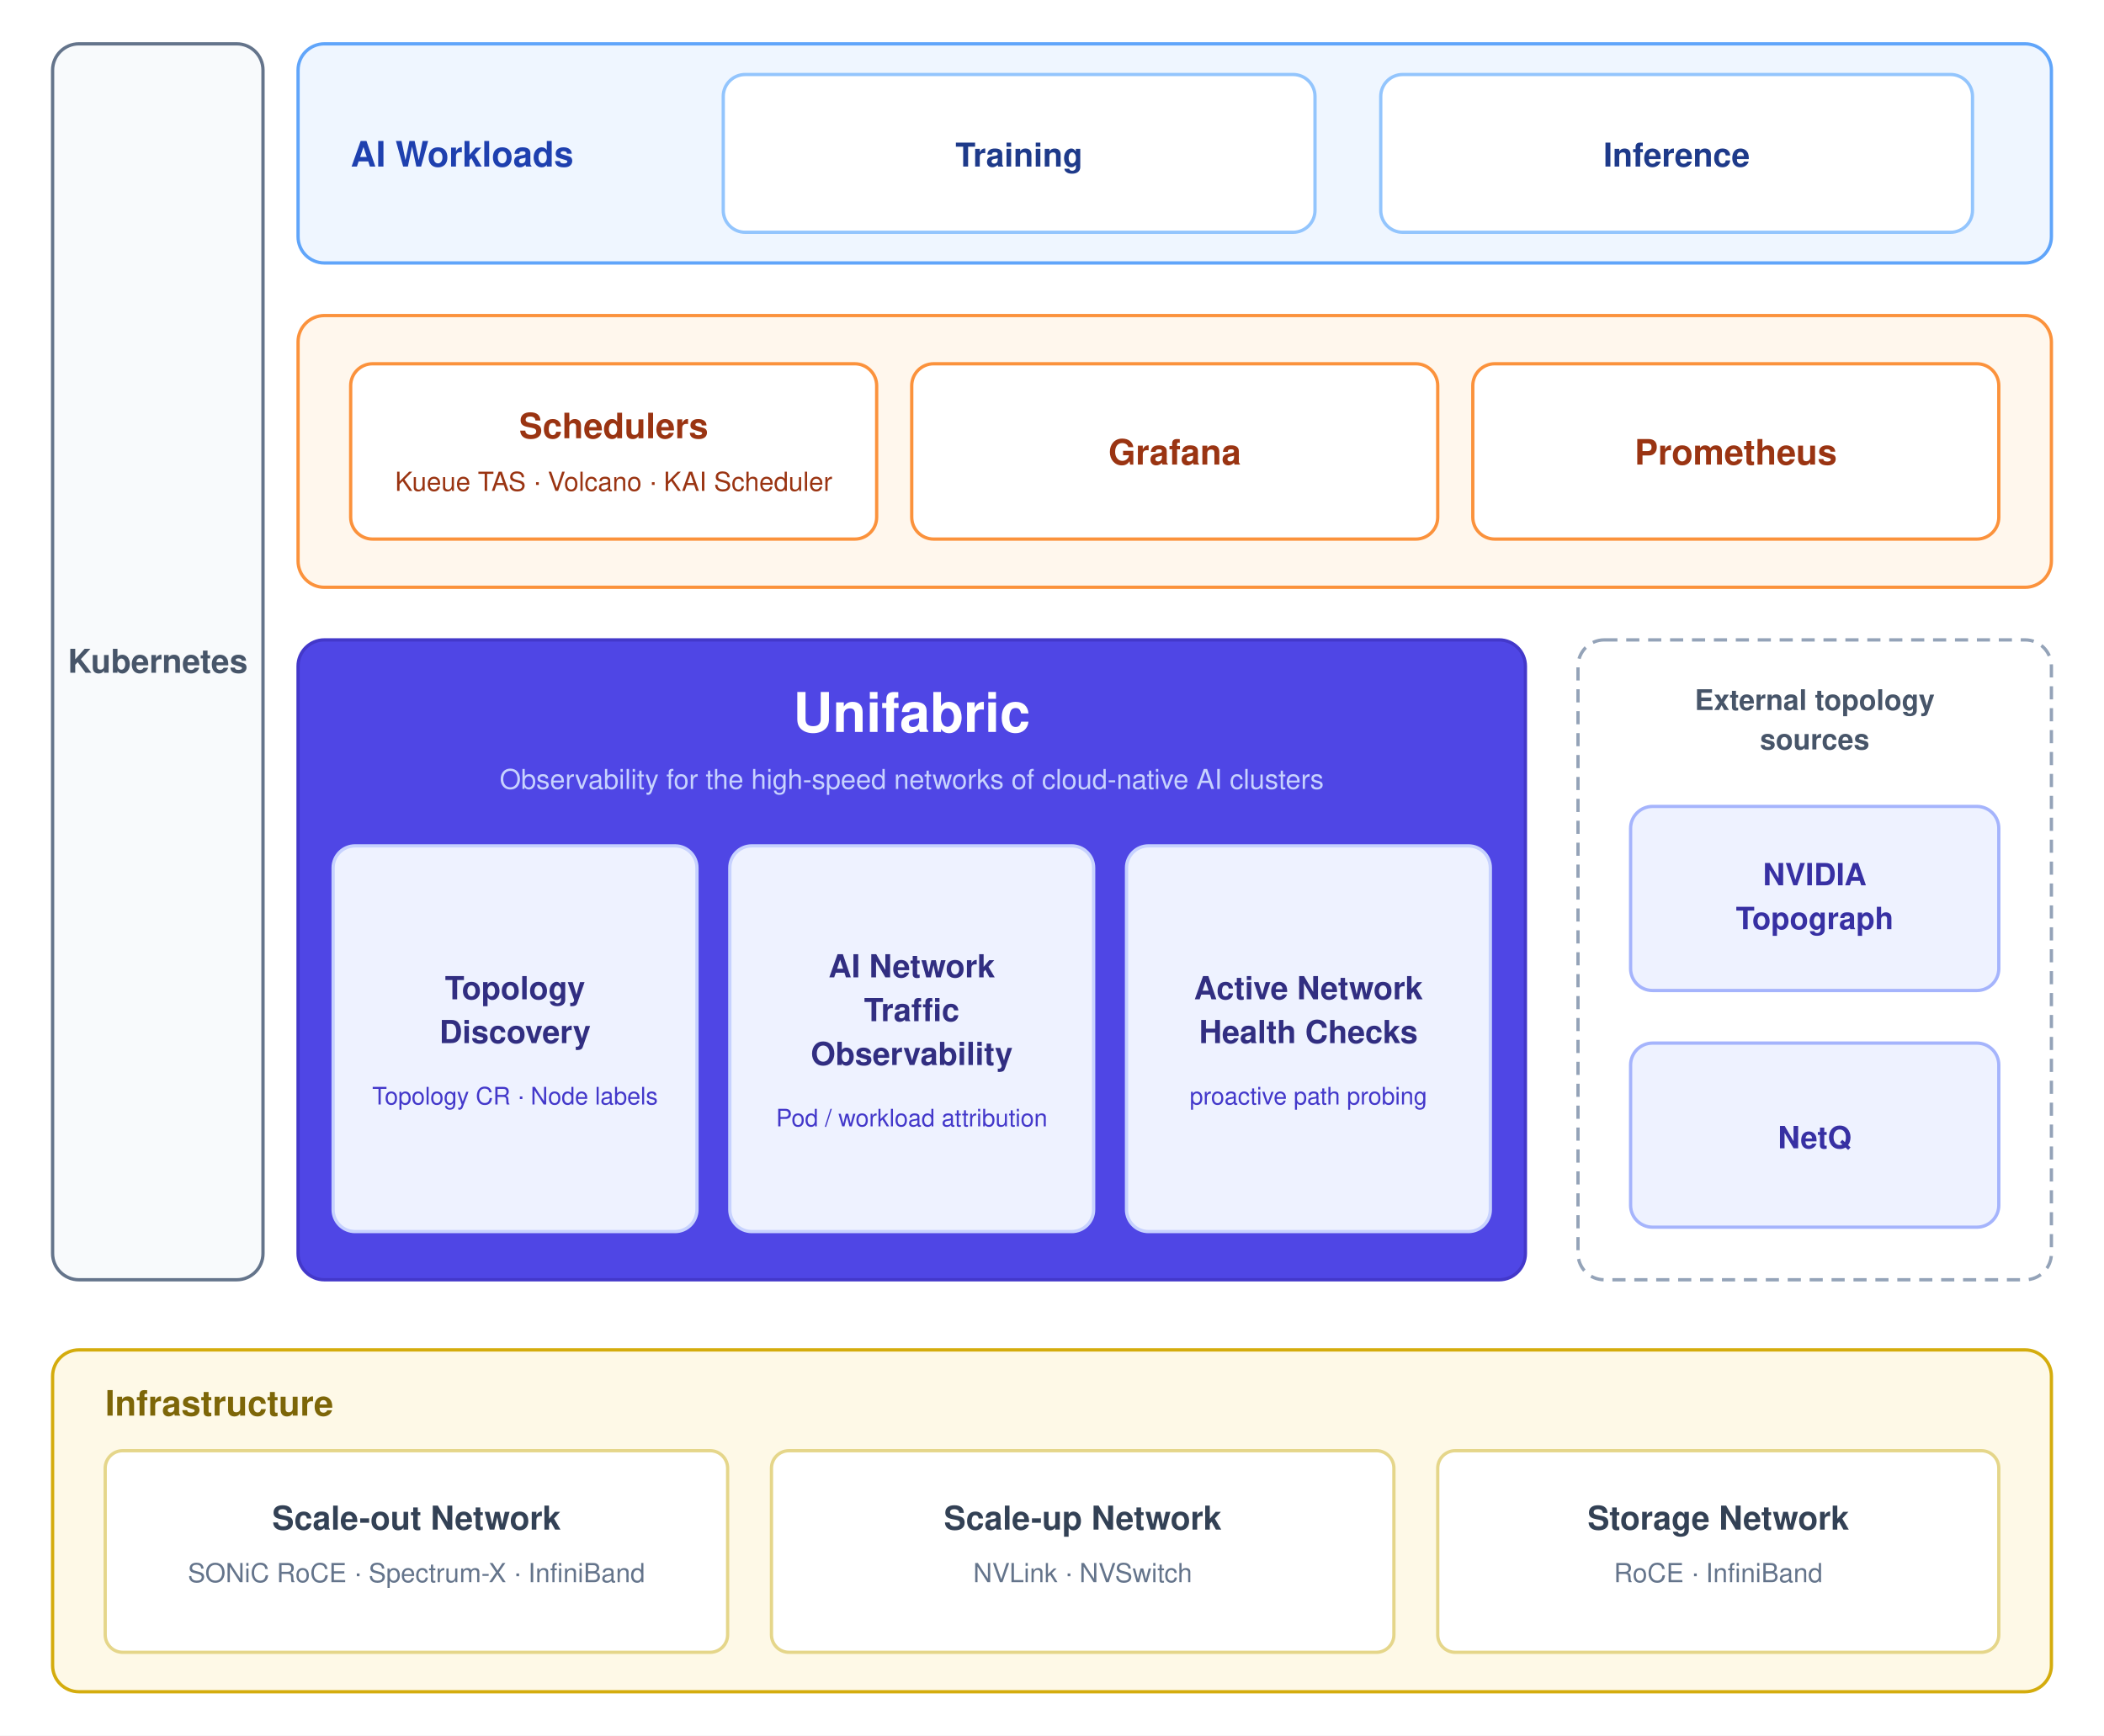
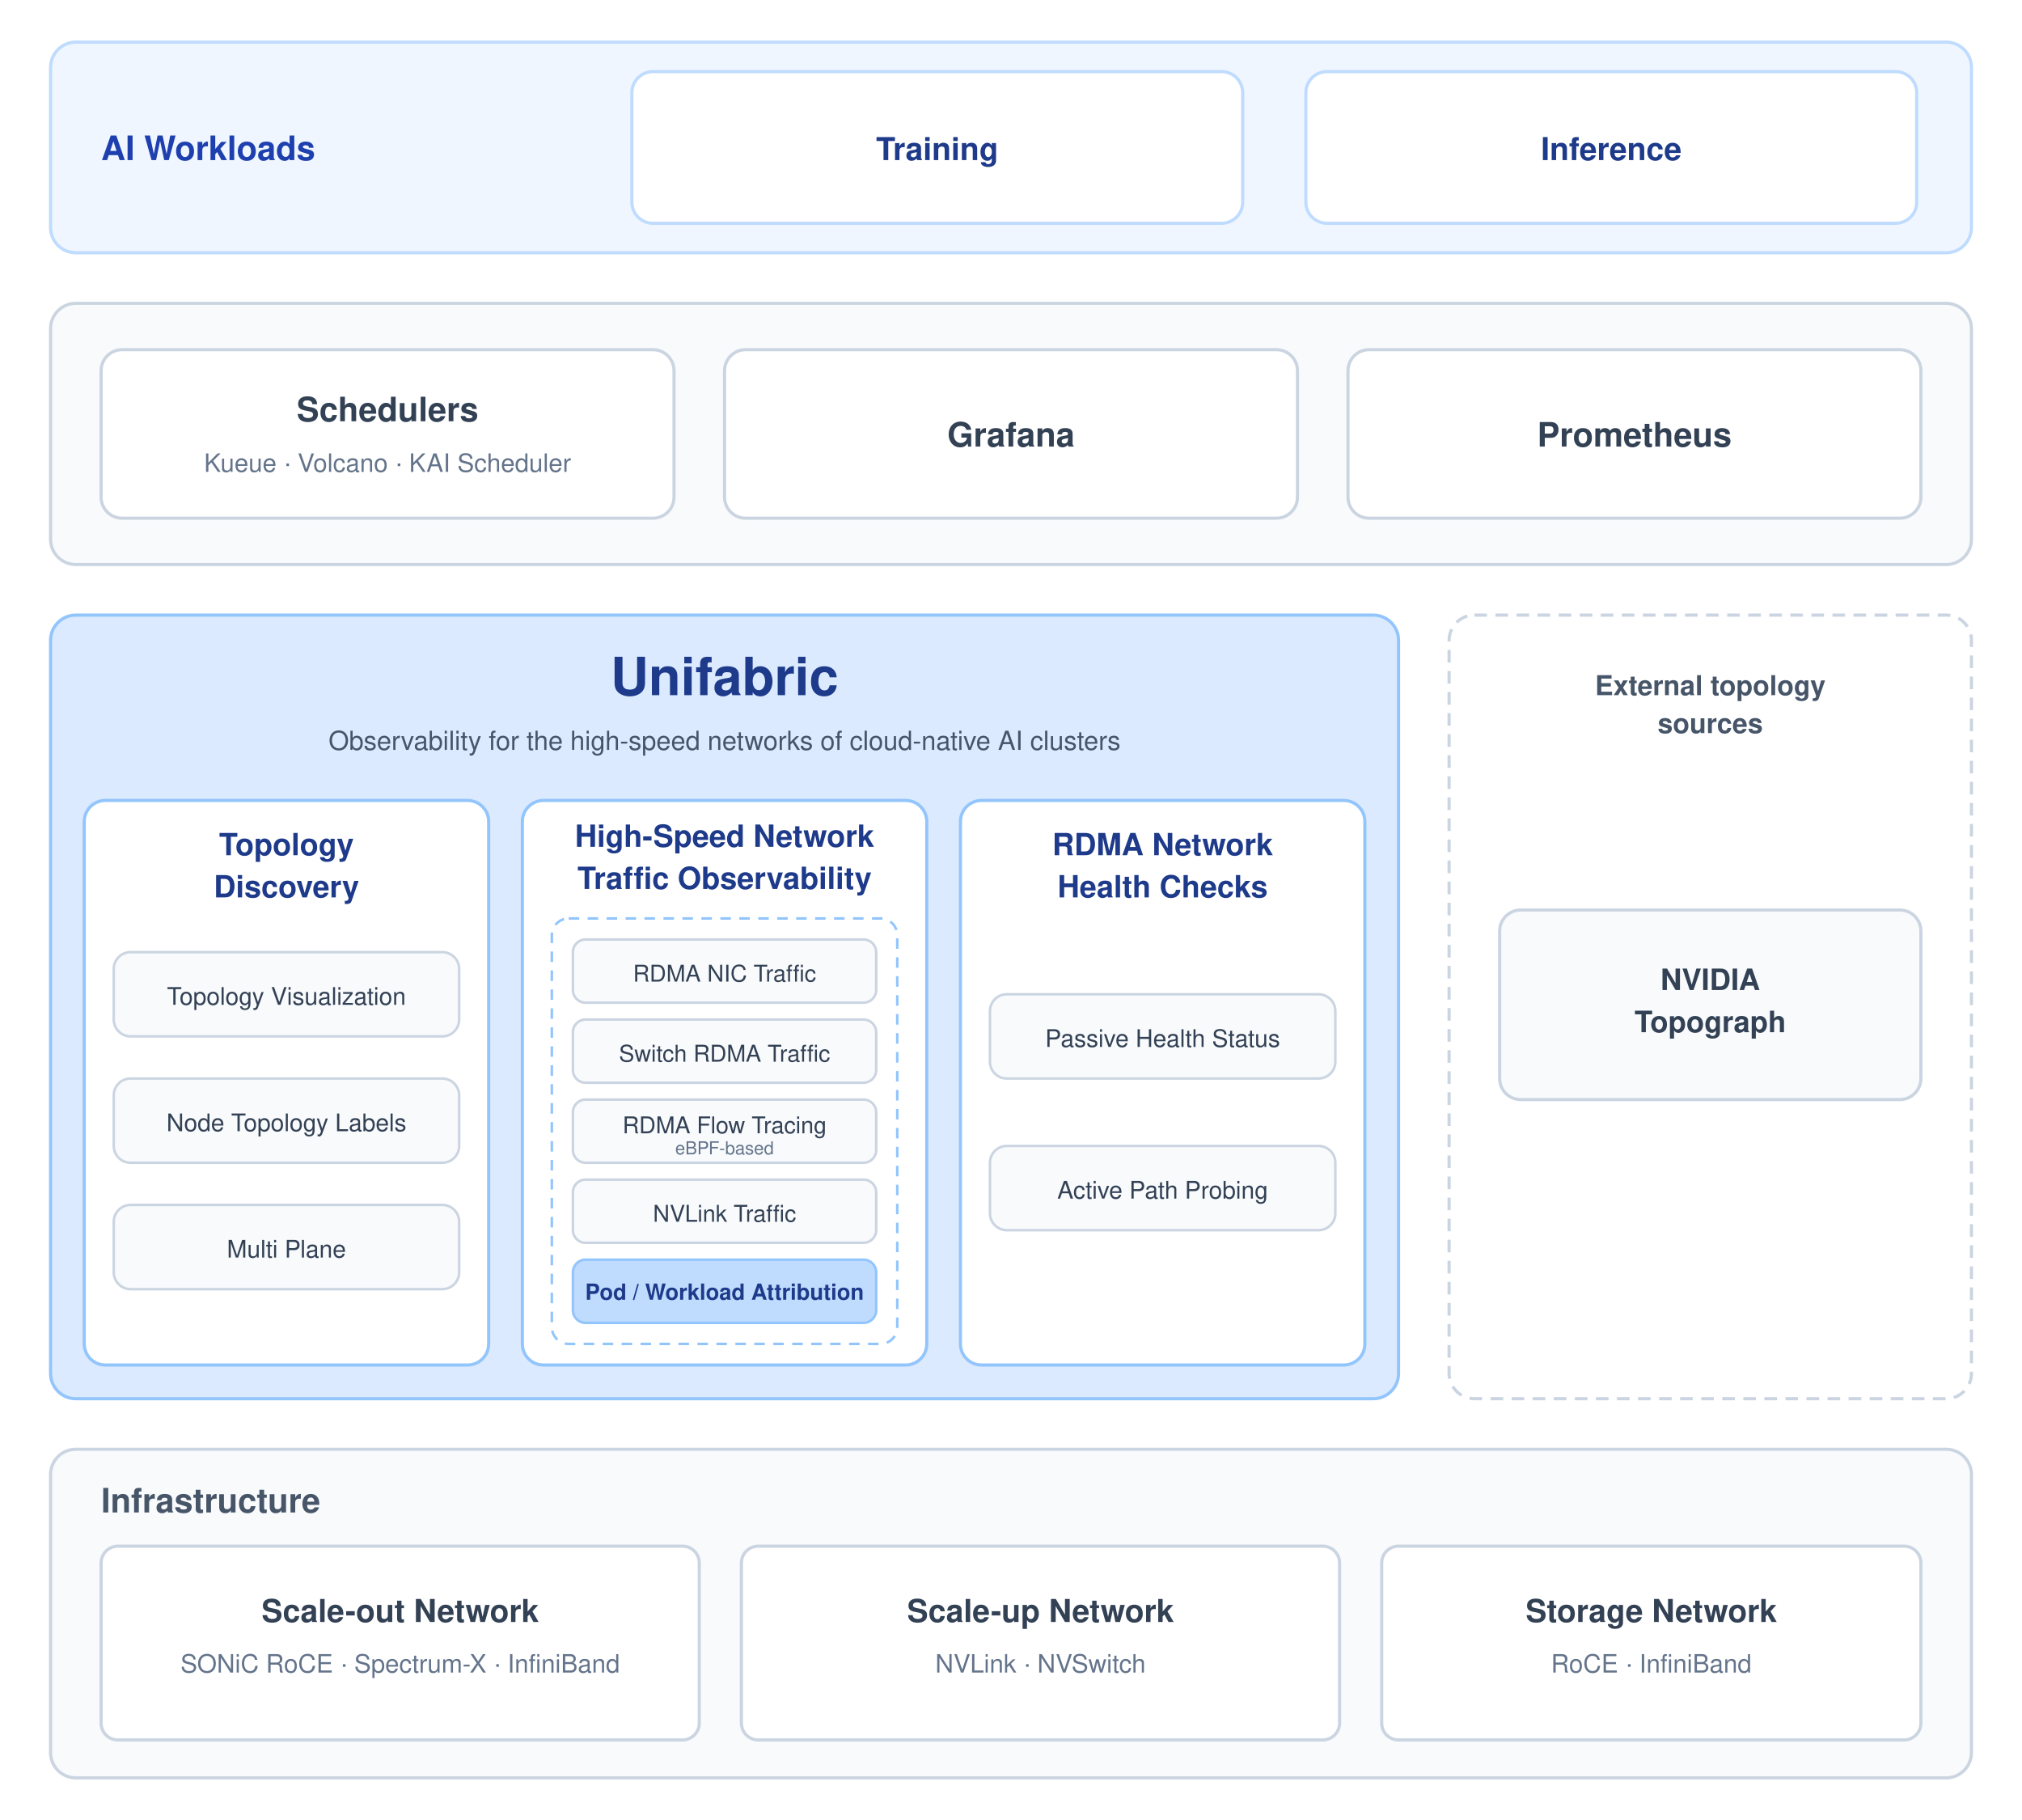
- <svg xmlns="http://www.w3.org/2000/svg" width="960" height="792" viewBox="0 0 960 792" font-family="Helvetica, Arial, sans-serif">
-   <rect width="960" height="792" fill="#ffffff" />
-   <rect x="24" y="20" width="96" height="564" rx="12" fill="#F8FAFC" stroke="#64748B" stroke-width="1.5" />
-   <text x="72" y="307" text-anchor="middle" font-size="15" font-weight="bold" fill="#475569">Kubernetes</text>
-   <rect x="136" y="20" width="800" height="100" rx="12" fill="#EFF6FF" stroke="#60A5FA" stroke-width="1.5" />
-   <text x="160" y="76" font-size="16" font-weight="bold" fill="#1E40AF">AI Workloads</text>
-   <rect x="330" y="34" width="270" height="72" rx="10" fill="#ffffff" stroke="#93C5FD" stroke-width="1.5" />
-   <text x="465" y="76" text-anchor="middle" font-size="15" font-weight="bold" fill="#1E3A8A">Training</text>
-   <rect x="630" y="34" width="270" height="72" rx="10" fill="#ffffff" stroke="#93C5FD" stroke-width="1.5" />
+ <svg xmlns="http://www.w3.org/2000/svg" width="960" height="864" viewBox="0 0 960 864" font-family="Helvetica, Arial, sans-serif">
+   <rect width="960" height="864" fill="#ffffff" />
+   <rect x="24" y="20" width="912" height="100" rx="12" fill="#EFF6FF" stroke="#BFDBFE" stroke-width="1.5" />
+   <text x="48" y="76" font-size="16" font-weight="bold" fill="#1E40AF">AI Workloads</text>
+   <rect x="300" y="34" width="290" height="72" rx="10" fill="#ffffff" stroke="#BFDBFE" stroke-width="1.5" />
+   <text x="445" y="76" text-anchor="middle" font-size="15" font-weight="bold" fill="#1E3A8A">Training</text>
+   <rect x="620" y="34" width="290" height="72" rx="10" fill="#ffffff" stroke="#BFDBFE" stroke-width="1.5" />
  <text x="765" y="76" text-anchor="middle" font-size="15" font-weight="bold" fill="#1E3A8A">Inference</text>
-   <rect x="136" y="144" width="800" height="124" rx="12" fill="#FFF7ED" stroke="#FB923C" stroke-width="1.5" />
-   <rect x="160" y="166" width="240" height="80" rx="10" fill="#ffffff" stroke="#FB923C" stroke-width="1.5" />
-   <text x="280" y="200" text-anchor="middle" font-size="16" font-weight="bold" fill="#9A3412">Schedulers</text>
-   <text x="280" y="224" text-anchor="middle" font-size="12" fill="#9A3412">Kueue TAS · Volcano · KAI Scheduler</text>
-   <rect x="416" y="166" width="240" height="80" rx="10" fill="#ffffff" stroke="#FB923C" stroke-width="1.5" />
-   <text x="536" y="212" text-anchor="middle" font-size="16" font-weight="bold" fill="#9A3412">Grafana</text>
-   <rect x="672" y="166" width="240" height="80" rx="10" fill="#ffffff" stroke="#FB923C" stroke-width="1.5" />
-   <text x="792" y="212" text-anchor="middle" font-size="16" font-weight="bold" fill="#9A3412">Prometheus</text>
-   <rect x="136" y="292" width="560" height="292" rx="12" fill="#4F46E5" stroke="#4338CA" stroke-width="1.5" />
-   <text x="416" y="334" text-anchor="middle" font-size="25" font-weight="bold" fill="#ffffff">Unifabric</text>
-   <text x="416" y="360" text-anchor="middle" font-size="12.5" fill="#C7D2FE">Observability for the high-speed networks of cloud-native AI clusters</text>
-   <rect x="152" y="386" width="166" height="176" rx="10" fill="#EEF2FF" stroke="#C7D2FE" stroke-width="1.5" />
-   <text x="235" y="456" text-anchor="middle" font-size="14.5" font-weight="bold" fill="#312E81">Topology</text>
-   <text x="235" y="476" text-anchor="middle" font-size="14.5" font-weight="bold" fill="#312E81">Discovery</text>
-   <text x="235" y="504" text-anchor="middle" font-size="11" fill="#4338CA">Topology CR · Node labels</text>
-   <rect x="333" y="386" width="166" height="176" rx="10" fill="#EEF2FF" stroke="#C7D2FE" stroke-width="1.5" />
-   <text x="416" y="446" text-anchor="middle" font-size="14.5" font-weight="bold" fill="#312E81">AI Network</text>
-   <text x="416" y="466" text-anchor="middle" font-size="14.5" font-weight="bold" fill="#312E81">Traffic</text>
-   <text x="416" y="486" text-anchor="middle" font-size="14.5" font-weight="bold" fill="#312E81">Observability</text>
-   <text x="416" y="514" text-anchor="middle" font-size="11" fill="#4338CA">Pod / workload attribution</text>
-   <rect x="514" y="386" width="166" height="176" rx="10" fill="#EEF2FF" stroke="#C7D2FE" stroke-width="1.5" />
-   <text x="597" y="456" text-anchor="middle" font-size="14.5" font-weight="bold" fill="#312E81">Active Network</text>
-   <text x="597" y="476" text-anchor="middle" font-size="14.5" font-weight="bold" fill="#312E81">Health Checks</text>
-   <text x="597" y="504" text-anchor="middle" font-size="11" fill="#4338CA">proactive path probing</text>
-   <rect x="720" y="292" width="216" height="292" rx="12" fill="#ffffff" stroke="#94A3B8" stroke-width="1.5" stroke-dasharray="6 4" />
-   <text x="828" y="324" text-anchor="middle" font-size="13" font-weight="bold" fill="#475569">External topology</text>
-   <text x="828" y="342" text-anchor="middle" font-size="13" font-weight="bold" fill="#475569">sources</text>
-   <rect x="744" y="368" width="168" height="84" rx="10" fill="#EEF2FF" stroke="#A5B4FC" stroke-width="1.5" />
-   <text x="828" y="404" text-anchor="middle" font-size="14" font-weight="bold" fill="#3730A3">NVIDIA</text>
-   <text x="828" y="424" text-anchor="middle" font-size="14" font-weight="bold" fill="#3730A3">Topograph</text>
-   <rect x="744" y="476" width="168" height="84" rx="10" fill="#EEF2FF" stroke="#A5B4FC" stroke-width="1.5" />
-   <text x="828" y="524" text-anchor="middle" font-size="14" font-weight="bold" fill="#3730A3">NetQ</text>
-   <rect x="24" y="616" width="912" height="156" rx="12" fill="#FEF9E7" stroke="#D4AC0D" stroke-width="1.5" />
-   <text x="48" y="646" font-size="16" font-weight="bold" fill="#7D6608">Infrastructure</text>
-   <rect x="48" y="662" width="284" height="92" rx="8" fill="#ffffff" stroke="#E5D68A" stroke-width="1.5" />
-   <text x="190" y="698" text-anchor="middle" font-size="15" font-weight="bold" fill="#334155">Scale-out Network</text>
-   <text x="190" y="722" text-anchor="middle" font-size="12" fill="#64748B">SONiC RoCE · Spectrum-X · InfiniBand</text>
-   <rect x="352" y="662" width="284" height="92" rx="8" fill="#ffffff" stroke="#E5D68A" stroke-width="1.5" />
-   <text x="494" y="698" text-anchor="middle" font-size="15" font-weight="bold" fill="#334155">Scale-up Network</text>
-   <text x="494" y="722" text-anchor="middle" font-size="12" fill="#64748B">NVLink · NVSwitch</text>
-   <rect x="656" y="662" width="256" height="92" rx="8" fill="#ffffff" stroke="#E5D68A" stroke-width="1.5" />
-   <text x="784" y="698" text-anchor="middle" font-size="15" font-weight="bold" fill="#334155">Storage Network</text>
-   <text x="784" y="722" text-anchor="middle" font-size="12" fill="#64748B">RoCE · InfiniBand</text>
+   <rect x="24" y="144" width="912" height="124" rx="12" fill="#F8FAFC" stroke="#CBD5E1" stroke-width="1.5" />
+   <rect x="48" y="166" width="272" height="80" rx="10" fill="#ffffff" stroke="#CBD5E1" stroke-width="1.5" />
+   <text x="184" y="200" text-anchor="middle" font-size="16" font-weight="bold" fill="#334155">Schedulers</text>
+   <text x="184" y="224" text-anchor="middle" font-size="12" fill="#64748B">Kueue · Volcano · KAI Scheduler</text>
+   <rect x="344" y="166" width="272" height="80" rx="10" fill="#ffffff" stroke="#CBD5E1" stroke-width="1.5" />
+   <text x="480" y="212" text-anchor="middle" font-size="16" font-weight="bold" fill="#334155">Grafana</text>
+   <rect x="640" y="166" width="272" height="80" rx="10" fill="#ffffff" stroke="#CBD5E1" stroke-width="1.5" />
+   <text x="776" y="212" text-anchor="middle" font-size="16" font-weight="bold" fill="#334155">Prometheus</text>
+   <rect x="24" y="292" width="640" height="372" rx="12" fill="#DBEAFE" stroke="#93C5FD" stroke-width="1.5" />
+   <text x="344" y="330" text-anchor="middle" font-size="25" font-weight="bold" fill="#1E3A8A">Unifabric</text>
+   <text x="344" y="356" text-anchor="middle" font-size="12.5" fill="#475569">Observability for the high-speed networks of cloud-native AI clusters</text>
+   <rect x="40" y="380" width="192" height="268" rx="10" fill="#ffffff" stroke="#93C5FD" stroke-width="1.5" />
+   <text x="136" y="406" text-anchor="middle" font-size="14.5" font-weight="bold" fill="#1E3A8A">Topology</text>
+   <text x="136" y="426" text-anchor="middle" font-size="14.5" font-weight="bold" fill="#1E3A8A">Discovery</text>
+   <rect x="54" y="452" width="164" height="40" rx="8" fill="#F8FAFC" stroke="#CBD5E1" stroke-width="1.2" />
+   <text x="136" y="477" text-anchor="middle" font-size="11.5" fill="#334155">Topology Visualization</text>
+   <rect x="54" y="512" width="164" height="40" rx="8" fill="#F8FAFC" stroke="#CBD5E1" stroke-width="1.2" />
+   <text x="136" y="537" text-anchor="middle" font-size="11.5" fill="#334155">Node Topology Labels</text>
+   <rect x="54" y="572" width="164" height="40" rx="8" fill="#F8FAFC" stroke="#CBD5E1" stroke-width="1.2" />
+   <text x="136" y="597" text-anchor="middle" font-size="11.5" fill="#334155">Multi Plane</text>
+   <rect x="248" y="380" width="192" height="268" rx="10" fill="#ffffff" stroke="#93C5FD" stroke-width="1.5" />
+   <text x="344" y="402" text-anchor="middle" font-size="14.5" font-weight="bold" fill="#1E3A8A">High-Speed Network</text>
+   <text x="344" y="422" text-anchor="middle" font-size="14.5" font-weight="bold" fill="#1E3A8A">Traffic Observability</text>
+   <rect x="262" y="436" width="164" height="202" rx="8" fill="none" stroke="#93C5FD" stroke-width="1.2" stroke-dasharray="5 4" />
+   <rect x="272" y="446" width="144" height="30" rx="6" fill="#F8FAFC" stroke="#CBD5E1" stroke-width="1.2" />
+   <text x="344" y="466" text-anchor="middle" font-size="11" fill="#334155">RDMA NIC Traffic</text>
+   <rect x="272" y="484" width="144" height="30" rx="6" fill="#F8FAFC" stroke="#CBD5E1" stroke-width="1.2" />
+   <text x="344" y="504" text-anchor="middle" font-size="11" fill="#334155">Switch RDMA Traffic</text>
+   <rect x="272" y="522" width="144" height="30" rx="6" fill="#F8FAFC" stroke="#CBD5E1" stroke-width="1.2" />
+   <text x="344" y="538" text-anchor="middle" font-size="11" fill="#334155">RDMA Flow Tracing</text>
+   <text x="344" y="548" text-anchor="middle" font-size="8.5" fill="#64748B">eBPF-based</text>
+   <rect x="272" y="560" width="144" height="30" rx="6" fill="#F8FAFC" stroke="#CBD5E1" stroke-width="1.2" />
+   <text x="344" y="580" text-anchor="middle" font-size="11" fill="#334155">NVLink Traffic</text>
+   <rect x="272" y="598" width="144" height="30" rx="6" fill="#BFDBFE" stroke="#93C5FD" stroke-width="1.2" />
+   <text x="344" y="617" text-anchor="middle" font-size="10.5" font-weight="bold" fill="#1E3A8A">Pod / Workload Attribution</text>
+   <rect x="456" y="380" width="192" height="268" rx="10" fill="#ffffff" stroke="#93C5FD" stroke-width="1.5" />
+   <text x="552" y="406" text-anchor="middle" font-size="14.5" font-weight="bold" fill="#1E3A8A">RDMA Network</text>
+   <text x="552" y="426" text-anchor="middle" font-size="14.5" font-weight="bold" fill="#1E3A8A">Health Checks</text>
+   <rect x="470" y="472" width="164" height="40" rx="8" fill="#F8FAFC" stroke="#CBD5E1" stroke-width="1.2" />
+   <text x="552" y="497" text-anchor="middle" font-size="11.5" fill="#334155">Passive Health Status</text>
+   <rect x="470" y="544" width="164" height="40" rx="8" fill="#F8FAFC" stroke="#CBD5E1" stroke-width="1.2" />
+   <text x="552" y="569" text-anchor="middle" font-size="11.5" fill="#334155">Active Path Probing</text>
+   <rect x="688" y="292" width="248" height="372" rx="12" fill="#ffffff" stroke="#CBD5E1" stroke-width="1.5" stroke-dasharray="6 4" />
+   <text x="812" y="330" text-anchor="middle" font-size="13" font-weight="bold" fill="#475569">External topology</text>
+   <text x="812" y="348" text-anchor="middle" font-size="13" font-weight="bold" fill="#475569">sources</text>
+   <rect x="712" y="432" width="200" height="90" rx="10" fill="#F8FAFC" stroke="#CBD5E1" stroke-width="1.5" />
+   <text x="812" y="470" text-anchor="middle" font-size="14" font-weight="bold" fill="#334155">NVIDIA</text>
+   <text x="812" y="490" text-anchor="middle" font-size="14" font-weight="bold" fill="#334155">Topograph</text>
+   <rect x="24" y="688" width="912" height="156" rx="12" fill="#F8FAFC" stroke="#CBD5E1" stroke-width="1.5" />
+   <text x="48" y="718" font-size="16" font-weight="bold" fill="#475569">Infrastructure</text>
+   <rect x="48" y="734" width="284" height="92" rx="8" fill="#ffffff" stroke="#CBD5E1" stroke-width="1.5" />
+   <text x="190" y="770" text-anchor="middle" font-size="15" font-weight="bold" fill="#334155">Scale-out Network</text>
+   <text x="190" y="794" text-anchor="middle" font-size="12" fill="#64748B">SONiC RoCE · Spectrum-X · InfiniBand</text>
+   <rect x="352" y="734" width="284" height="92" rx="8" fill="#ffffff" stroke="#CBD5E1" stroke-width="1.5" />
+   <text x="494" y="770" text-anchor="middle" font-size="15" font-weight="bold" fill="#334155">Scale-up Network</text>
+   <text x="494" y="794" text-anchor="middle" font-size="12" fill="#64748B">NVLink · NVSwitch</text>
+   <rect x="656" y="734" width="256" height="92" rx="8" fill="#ffffff" stroke="#CBD5E1" stroke-width="1.5" />
+   <text x="784" y="770" text-anchor="middle" font-size="15" font-weight="bold" fill="#334155">Storage Network</text>
+   <text x="784" y="794" text-anchor="middle" font-size="12" fill="#64748B">RoCE · InfiniBand</text>
</svg>
